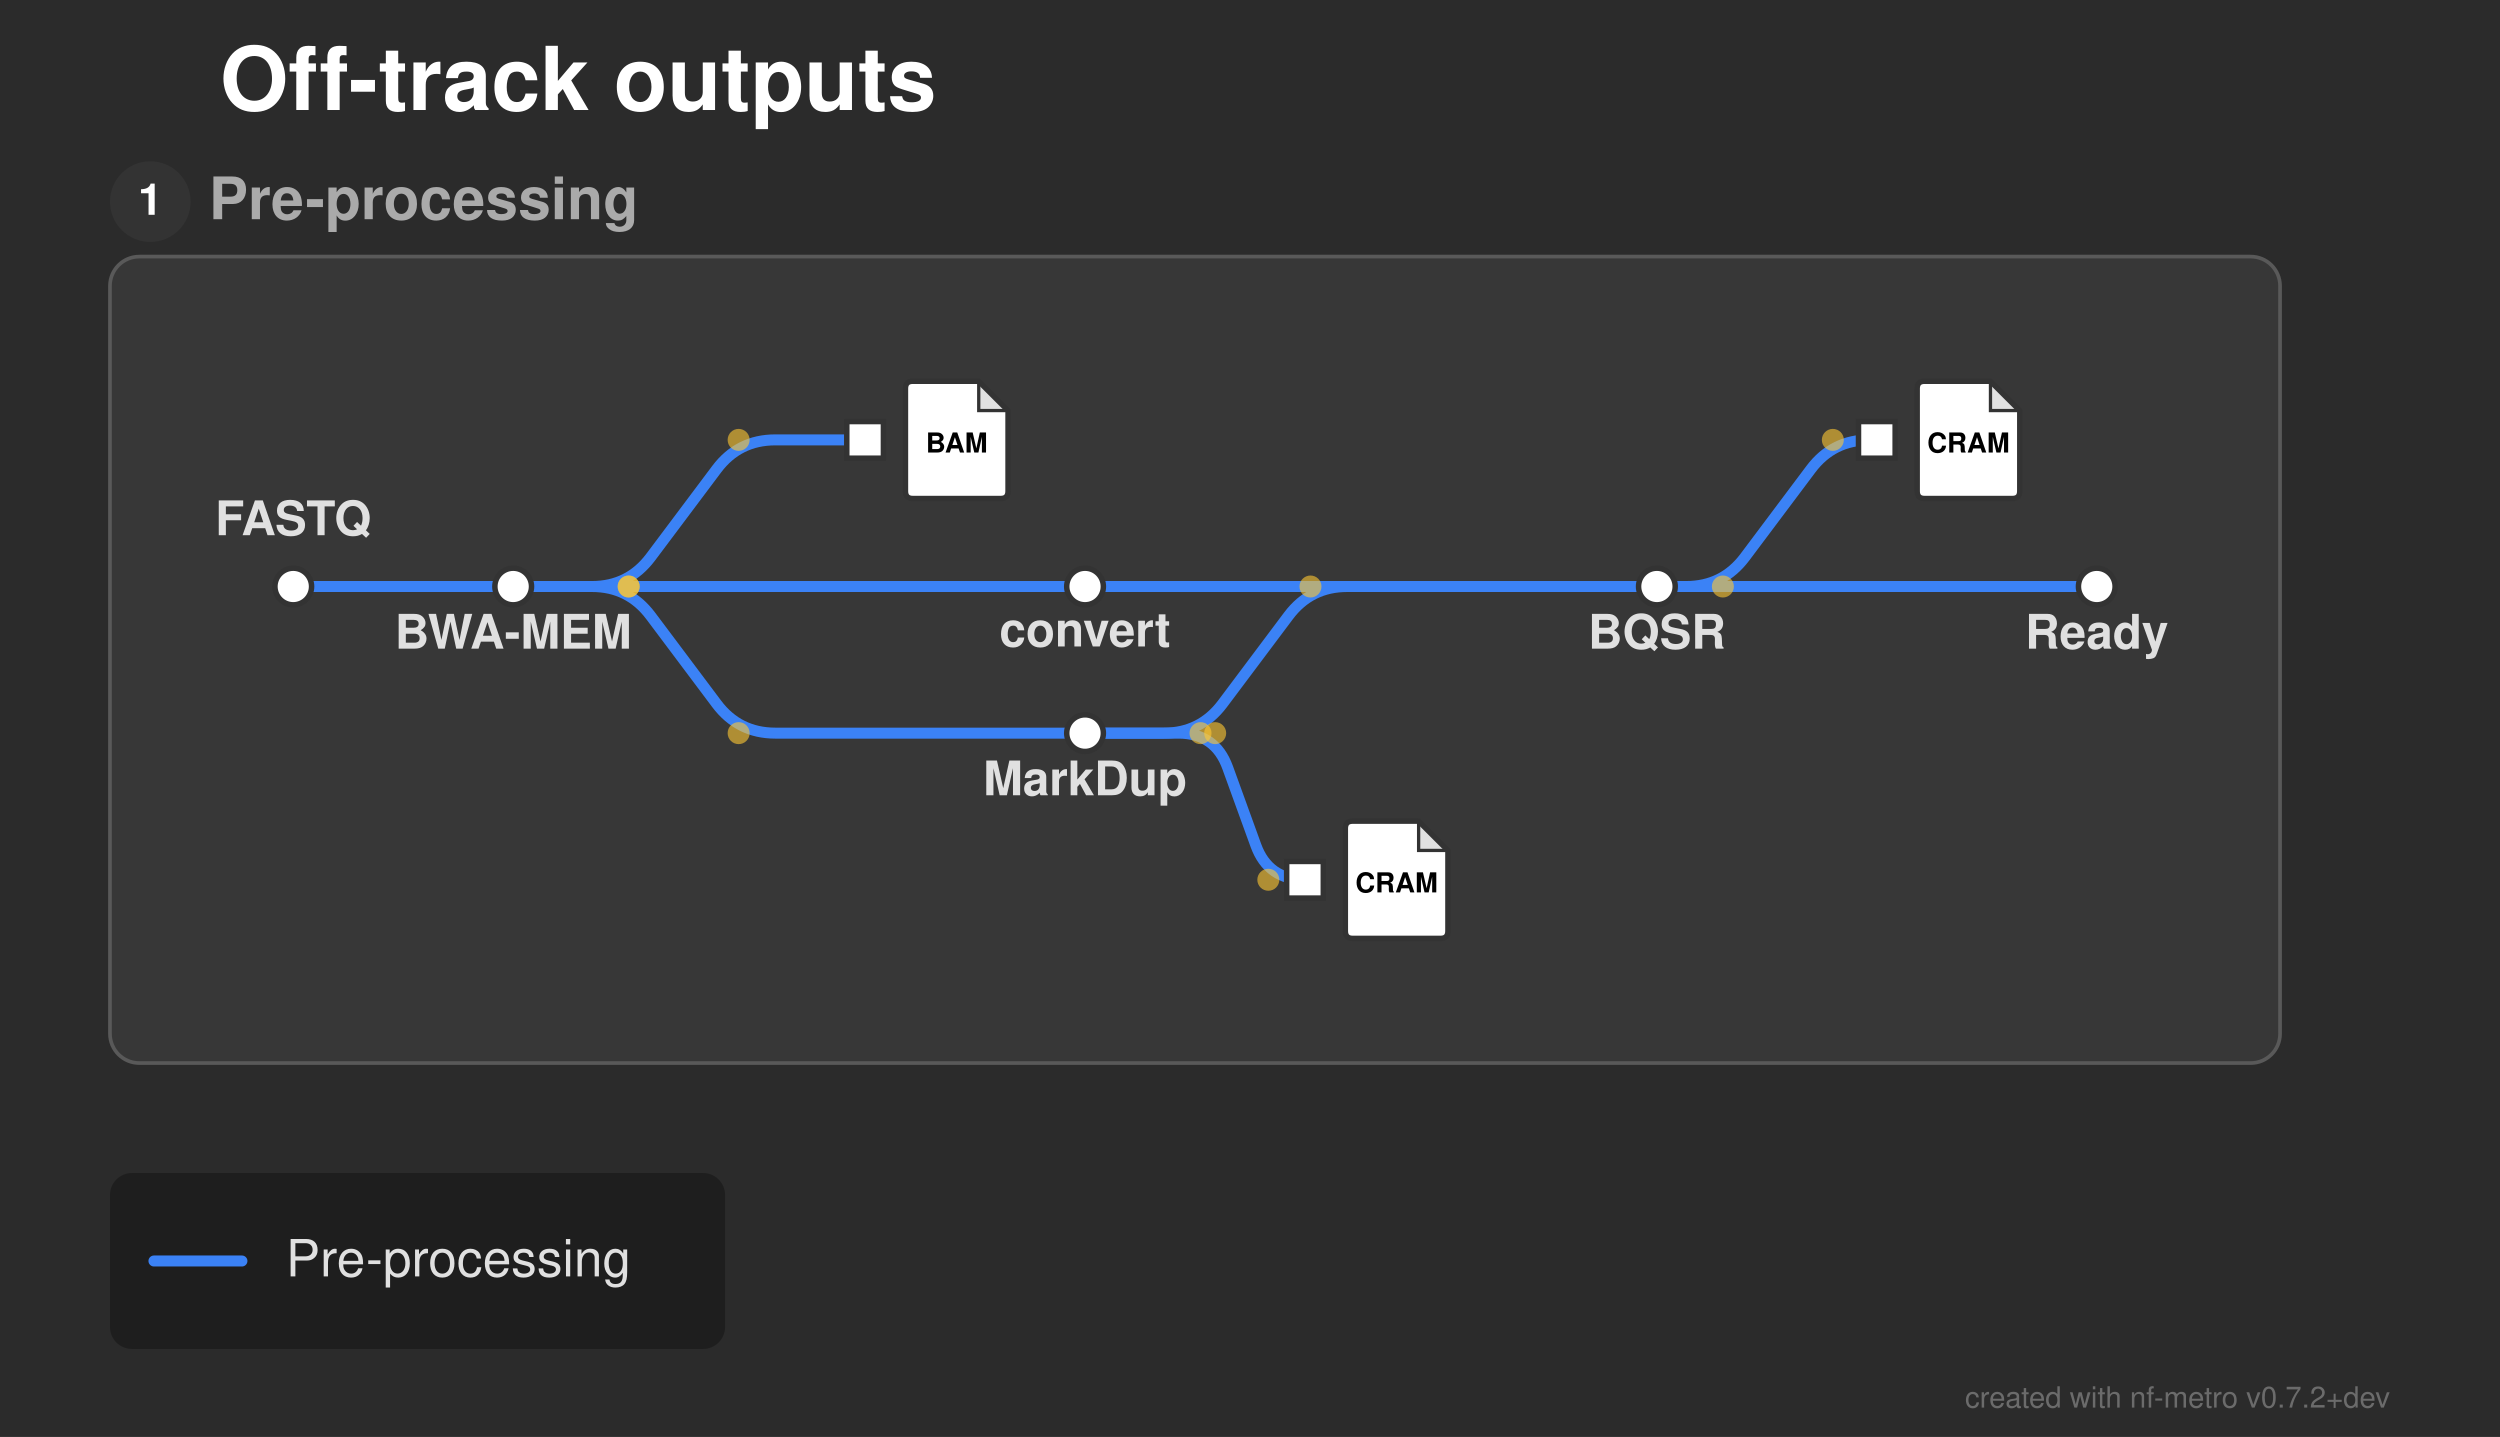
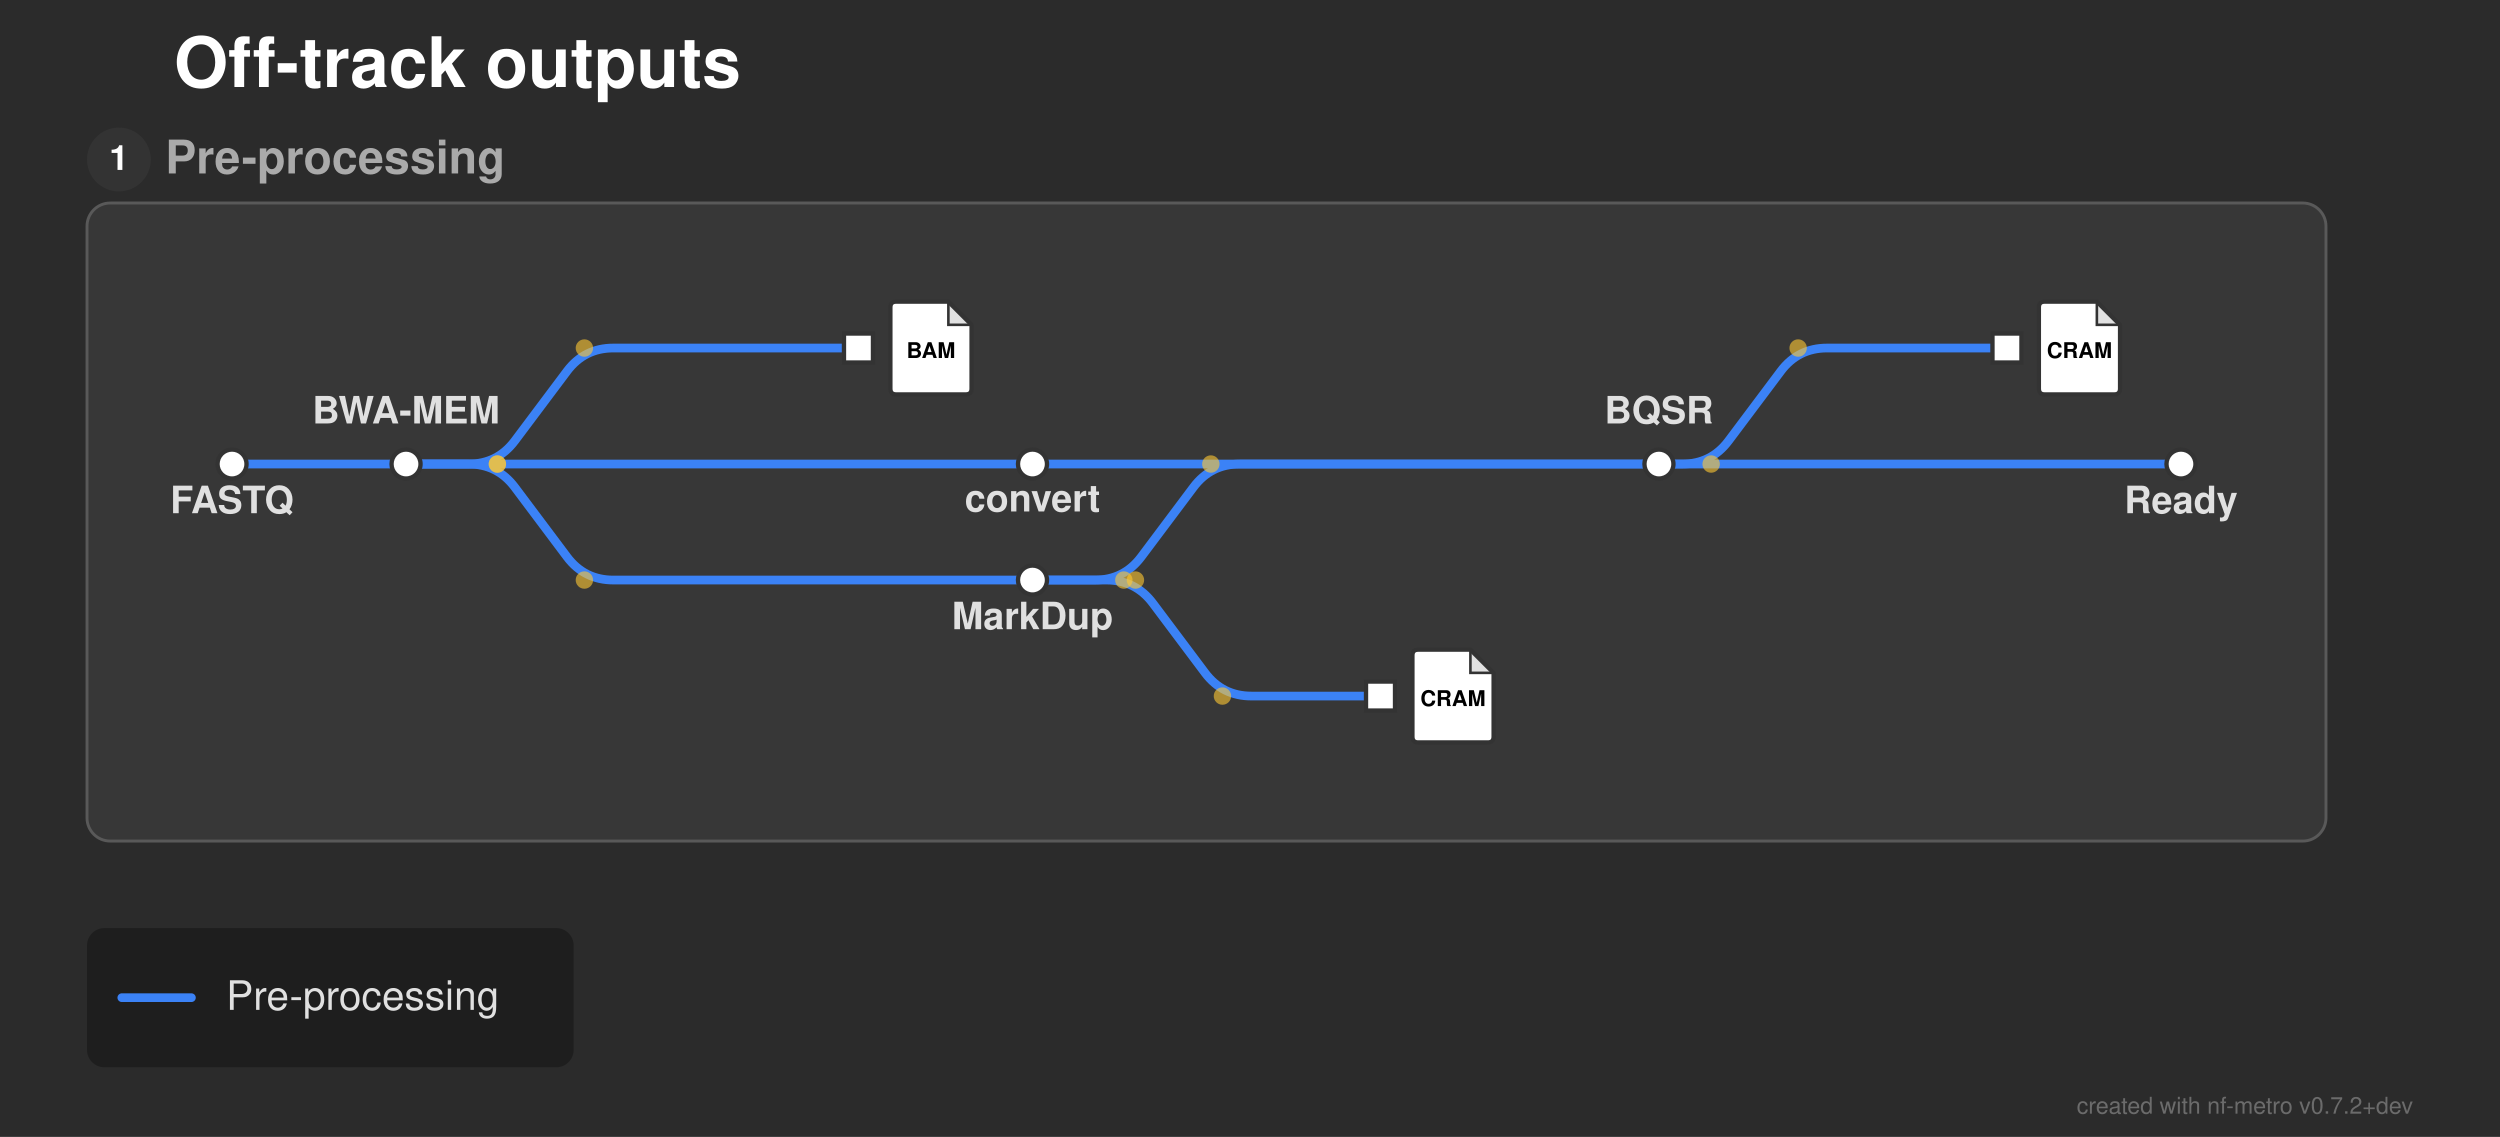
- <svg xmlns="http://www.w3.org/2000/svg" width="682" height="392" viewBox="0 0 682 392">
+ <svg xmlns="http://www.w3.org/2000/svg" width="862" height="392" viewBox="0 0 862 392">
  <defs>
</defs>
-   <rect x="0" y="0" width="682" height="392" fill="#2b2b2b" />
+   <rect x="0" y="0" width="862" height="392" fill="#2b2b2b" />
  <text x="60.0" y="30.0" font-size="24.0" fill="#ffffff" font-family="'Helvetica Neue', Helvetica, Arial, sans-serif" font-weight="bold" class="nf-metro-title">Off-track outputs</text>
-   <rect x="30.0" y="70.0" width="592.0" height="220.0" rx="8" ry="8" fill="#373737" stroke="#595959" stroke-width="1.0" class="nf-metro-section-box" data-section-id="preprocess" data-section-lines="main" />
+   <rect x="30.0" y="70.0" width="772.0" height="220.0" rx="8" ry="8" fill="#373737" stroke="#595959" stroke-width="1.0" class="nf-metro-section-box" data-section-id="preprocess" data-section-lines="main" />
  <circle cx="41.0" cy="55.0" r="11" fill="#333333" class="nf-metro-section-num-circle" data-section-id="preprocess" />
  <text x="41.0" y="55.0" font-size="12" fill="#ffffff" font-family="'Helvetica Neue', Helvetica, Arial, sans-serif" font-weight="bold" text-anchor="middle" dy="0.3em" data-section-id="preprocess">1</text>
  <text x="57.0" y="55.0" font-size="16.0" fill="#aaaaaa" font-family="'Helvetica Neue', Helvetica, Arial, sans-serif" font-weight="bold" dy="0.3em" class="nf-metro-section-label" data-section-id="preprocess">Pre-processing</text>
  <path d="M80.0,160.0 L140.0,160.0" stroke="#3b82f6" stroke-width="3.0" stroke-linecap="round" class="metro-line-main" data-line-id="main" />
-   <path d="M140.0,160.0 L296.0,160.0" stroke="#3b82f6" stroke-width="3.0" stroke-linecap="round" class="metro-line-main" data-line-id="main" />
-   <path d="M140.0,160.0 L161.5,160.0 Q171.5,160.0,177.5,168.0 L195.5,192.0 Q201.5,200.0,211.5,200.0 L296.0,200.0" stroke="#3b82f6" stroke-width="3.0" fill="none" stroke-linecap="round" stroke-linejoin="round" class="metro-line-main" data-line-id="main" />
-   <path d="M296.0,160.0 L452.0,160.0" stroke="#3b82f6" stroke-width="3.0" stroke-linecap="round" class="metro-line-main" data-line-id="main" />
-   <path d="M296.0,200.0 L317.5,200.0 Q327.5,200.0,333.5,192.0 L351.5,168.0 Q357.5,160.0,367.5,160.0 L452.0,160.0" stroke="#3b82f6" stroke-width="3.0" fill="none" stroke-linecap="round" stroke-linejoin="round" class="metro-line-main" data-line-id="main" />
-   <path d="M452.0,160.0 L572.0,160.0" stroke="#3b82f6" stroke-width="3.0" stroke-linecap="round" class="metro-line-main" data-line-id="main" />
-   <path d="M140.0,160.0 L161.5,160.0 Q171.5,160.0,177.5,152.0 L195.5,128.0 Q201.5,120.0,211.5,120.0 L236.0,120.0" stroke="#3b82f6" stroke-width="3.0" fill="none" stroke-linecap="round" stroke-linejoin="round" class="metro-line-main" data-line-id="main" />
-   <path d="M296.0,200.0 L321.5,200.0 Q331.5,200.0,334.908,209.401 L342.592,230.599 Q346.0,240.0,356.0,240.0 L356.0,240.0" stroke="#3b82f6" stroke-width="3.0" fill="none" stroke-linecap="round" stroke-linejoin="round" class="metro-line-main" data-line-id="main" />
-   <path d="M452.0,160.0 L460.0,160.0 Q470.0,160.0,476.0,152.0 L494.0,128.0 Q500.0,120.0,510.0,120.0 L512.0,120.0" stroke="#3b82f6" stroke-width="3.0" fill="none" stroke-linecap="round" stroke-linejoin="round" class="metro-line-main" data-line-id="main" />
+   <path d="M140.0,160.0 L356.0,160.0" stroke="#3b82f6" stroke-width="3.0" stroke-linecap="round" class="metro-line-main" data-line-id="main" />
+   <path d="M140.0,160.0 L161.5,160.0 Q171.5,160.0,177.5,168.0 L195.5,192.0 Q201.5,200.0,211.5,200.0 L356.0,200.0" stroke="#3b82f6" stroke-width="3.0" fill="none" stroke-linecap="round" stroke-linejoin="round" class="metro-line-main" data-line-id="main" />
+   <path d="M356.0,160.0 L572.0,160.0" stroke="#3b82f6" stroke-width="3.0" stroke-linecap="round" class="metro-line-main" data-line-id="main" />
+   <path d="M356.0,200.0 L377.5,200.0 Q387.5,200.0,393.5,192.0 L411.5,168.0 Q417.5,160.0,427.5,160.0 L572.0,160.0" stroke="#3b82f6" stroke-width="3.0" fill="none" stroke-linecap="round" stroke-linejoin="round" class="metro-line-main" data-line-id="main" />
+   <path d="M572.0,160.0 L752.0,160.0" stroke="#3b82f6" stroke-width="3.0" stroke-linecap="round" class="metro-line-main" data-line-id="main" />
+   <path d="M140.0,160.0 L161.5,160.0 Q171.5,160.0,177.5,152.0 L195.5,128.0 Q201.5,120.0,211.5,120.0 L296.0,120.0" stroke="#3b82f6" stroke-width="3.0" fill="none" stroke-linecap="round" stroke-linejoin="round" class="metro-line-main" data-line-id="main" />
+   <path d="M356.0,200.0 L381.5,200.0 Q391.5,200.0,397.5,208.0 L415.5,232.0 Q421.5,240.0,431.5,240.0 L476.0,240.0" stroke="#3b82f6" stroke-width="3.0" fill="none" stroke-linecap="round" stroke-linejoin="round" class="metro-line-main" data-line-id="main" />
+   <path d="M572.0,160.0 L580.0,160.0 Q590.0,160.0,596.0,152.0 L614.0,128.0 Q620.0,120.0,630.0,120.0 L692.0,120.0" stroke="#3b82f6" stroke-width="3.0" fill="none" stroke-linecap="round" stroke-linejoin="round" class="metro-line-main" data-line-id="main" />
  <rect x="75.0" y="155.0" width="10.0" height="10.0" rx="5.0" ry="5.0" fill="#ffffff" stroke="#333333" stroke-width="1.5" class="nf-metro-station" data-station-id="fastq" data-station-lines="main" data-station-label="FASTQ" data-section-id="preprocess" data-section-name="Pre-processing" />
  <rect x="135.0" y="155.0" width="10.0" height="10.0" rx="5.0" ry="5.0" fill="#ffffff" stroke="#333333" stroke-width="1.5" class="nf-metro-station" data-station-id="bwa" data-station-lines="main" data-station-label="BWA-MEM" data-section-id="preprocess" data-section-name="Pre-processing" />
-   <rect x="291.0" y="155.0" width="10.0" height="10.0" rx="5.0" ry="5.0" fill="#ffffff" stroke="#333333" stroke-width="1.5" class="nf-metro-station" data-station-id="convert" data-station-lines="main" data-station-label="convert" data-section-id="preprocess" data-section-name="Pre-processing" />
-   <rect x="291.0" y="195.0" width="10.0" height="10.0" rx="5.0" ry="5.0" fill="#ffffff" stroke="#333333" stroke-width="1.5" class="nf-metro-station" data-station-id="markdup" data-station-lines="main" data-station-label="MarkDup" data-section-id="preprocess" data-section-name="Pre-processing" />
-   <rect x="447.0" y="155.0" width="10.0" height="10.0" rx="5.0" ry="5.0" fill="#ffffff" stroke="#333333" stroke-width="1.5" class="nf-metro-station" data-station-id="bqsr" data-station-lines="main" data-station-label="BQSR" data-section-id="preprocess" data-section-name="Pre-processing" />
-   <rect x="567.0" y="155.0" width="10.0" height="10.0" rx="5.0" ry="5.0" fill="#ffffff" stroke="#333333" stroke-width="1.5" class="nf-metro-station" data-station-id="ready" data-station-lines="main" data-station-label="Ready" data-section-id="preprocess" data-section-name="Pre-processing" />
-   <rect x="231.0" y="115.0" width="10.0" height="10.0" fill="#ffffff" stroke="#333333" stroke-width="1.5" class="nf-metro-station" data-station-id="bam_mapped" data-station-lines="main" data-station-label="bam_mapped" data-section-id="preprocess" data-section-name="Pre-processing" />
+   <rect x="351.0" y="155.0" width="10.0" height="10.0" rx="5.0" ry="5.0" fill="#ffffff" stroke="#333333" stroke-width="1.5" class="nf-metro-station" data-station-id="convert" data-station-lines="main" data-station-label="convert" data-section-id="preprocess" data-section-name="Pre-processing" />
+   <rect x="351.0" y="195.0" width="10.0" height="10.0" rx="5.0" ry="5.0" fill="#ffffff" stroke="#333333" stroke-width="1.5" class="nf-metro-station" data-station-id="markdup" data-station-lines="main" data-station-label="MarkDup" data-section-id="preprocess" data-section-name="Pre-processing" />
+   <rect x="567.0" y="155.0" width="10.0" height="10.0" rx="5.0" ry="5.0" fill="#ffffff" stroke="#333333" stroke-width="1.5" class="nf-metro-station" data-station-id="bqsr" data-station-lines="main" data-station-label="BQSR" data-section-id="preprocess" data-section-name="Pre-processing" />
+   <rect x="747.0" y="155.0" width="10.0" height="10.0" rx="5.0" ry="5.0" fill="#ffffff" stroke="#333333" stroke-width="1.5" class="nf-metro-station" data-station-id="ready" data-station-lines="main" data-station-label="Ready" data-section-id="preprocess" data-section-name="Pre-processing" />
+   <rect x="291.0" y="115.0" width="10.0" height="10.0" fill="#ffffff" stroke="#333333" stroke-width="1.5" class="nf-metro-station" data-station-id="bam_mapped" data-station-lines="main" data-station-label="bam_mapped" data-section-id="preprocess" data-section-name="Pre-processing" />
  <g data-station-id="bam_mapped">
-     <path d="M249.0,104.0 L267.0,104.0 L275.0,112.0 L275.0,134.0 Q275.0,136.0,273.0,136.0 L249.0,136.0 Q247.0,136.0,247.0,134.0 L247.0,106.0 Q247.0,104.0,249.0,104.0 Z" fill="#ffffff" stroke="#333333" stroke-width="1.5" stroke-linejoin="round" />
-     <path d="M267.0,104.0 L267.0,112.0 L275.0,112.0 Z" fill="#333333" opacity="0.15" stroke="none" />
-     <path d="M267.0,104.0 L267.0,112.0 L275.0,112.0" fill="none" stroke="#333333" stroke-width="0.9" />
-     <text x="261.0" y="121.2" font-size="7.5" fill="#000000" font-family="'Helvetica Neue', Helvetica, Arial, sans-serif" font-weight="bold" text-anchor="middle" dy="0.3em">BAM</text>
+     <path d="M309.0,104.0 L327.0,104.0 L335.0,112.0 L335.0,134.0 Q335.0,136.0,333.0,136.0 L309.0,136.0 Q307.0,136.0,307.0,134.0 L307.0,106.0 Q307.0,104.0,309.0,104.0 Z" fill="#ffffff" stroke="#333333" stroke-width="1.5" stroke-linejoin="round" />
+     <path d="M327.0,104.0 L327.0,112.0 L335.0,112.0 Z" fill="#333333" opacity="0.15" stroke="none" />
+     <path d="M327.0,104.0 L327.0,112.0 L335.0,112.0" fill="none" stroke="#333333" stroke-width="0.9" />
+     <text x="321.0" y="121.2" font-size="7.5" fill="#000000" font-family="'Helvetica Neue', Helvetica, Arial, sans-serif" font-weight="bold" text-anchor="middle" dy="0.3em">BAM</text>
  </g>
-   <rect x="351.0" y="235.0" width="10.0" height="10.0" fill="#ffffff" stroke="#333333" stroke-width="1.5" class="nf-metro-station" data-station-id="dedup_cram" data-station-lines="main" data-station-label="dedup_cram" data-section-id="preprocess" data-section-name="Pre-processing" />
+   <rect x="471.0" y="235.0" width="10.0" height="10.0" fill="#ffffff" stroke="#333333" stroke-width="1.5" class="nf-metro-station" data-station-id="dedup_cram" data-station-lines="main" data-station-label="dedup_cram" data-section-id="preprocess" data-section-name="Pre-processing" />
  <g data-station-id="dedup_cram">
-     <path d="M369.0,224.0 L387.0,224.0 L395.0,232.0 L395.0,254.0 Q395.0,256.0,393.0,256.0 L369.0,256.0 Q367.0,256.0,367.0,254.0 L367.0,226.0 Q367.0,224.0,369.0,224.0 Z" fill="#ffffff" stroke="#333333" stroke-width="1.5" stroke-linejoin="round" />
-     <path d="M387.0,224.0 L387.0,232.0 L395.0,232.0 Z" fill="#333333" opacity="0.15" stroke="none" />
-     <path d="M387.0,224.0 L387.0,232.0 L395.0,232.0" fill="none" stroke="#333333" stroke-width="0.9" />
-     <text x="381.0" y="241.2" font-size="7.5" fill="#000000" font-family="'Helvetica Neue', Helvetica, Arial, sans-serif" font-weight="bold" text-anchor="middle" dy="0.3em">CRAM</text>
+     <path d="M489.0,224.0 L507.0,224.0 L515.0,232.0 L515.0,254.0 Q515.0,256.0,513.0,256.0 L489.0,256.0 Q487.0,256.0,487.0,254.0 L487.0,226.0 Q487.0,224.0,489.0,224.0 Z" fill="#ffffff" stroke="#333333" stroke-width="1.5" stroke-linejoin="round" />
+     <path d="M507.0,224.0 L507.0,232.0 L515.0,232.0 Z" fill="#333333" opacity="0.15" stroke="none" />
+     <path d="M507.0,224.0 L507.0,232.0 L515.0,232.0" fill="none" stroke="#333333" stroke-width="0.9" />
+     <text x="501.0" y="241.2" font-size="7.5" fill="#000000" font-family="'Helvetica Neue', Helvetica, Arial, sans-serif" font-weight="bold" text-anchor="middle" dy="0.3em">CRAM</text>
  </g>
-   <rect x="507.0" y="115.0" width="10.0" height="10.0" fill="#ffffff" stroke="#333333" stroke-width="1.5" class="nf-metro-station" data-station-id="recal_cram" data-station-lines="main" data-station-label="recal_cram" data-section-id="preprocess" data-section-name="Pre-processing" />
+   <rect x="687.0" y="115.0" width="10.0" height="10.0" fill="#ffffff" stroke="#333333" stroke-width="1.5" class="nf-metro-station" data-station-id="recal_cram" data-station-lines="main" data-station-label="recal_cram" data-section-id="preprocess" data-section-name="Pre-processing" />
  <g data-station-id="recal_cram">
-     <path d="M525.0,104.0 L543.0,104.0 L551.0,112.0 L551.0,134.0 Q551.0,136.0,549.0,136.0 L525.0,136.0 Q523.0,136.0,523.0,134.0 L523.0,106.0 Q523.0,104.0,525.0,104.0 Z" fill="#ffffff" stroke="#333333" stroke-width="1.5" stroke-linejoin="round" />
-     <path d="M543.0,104.0 L543.0,112.0 L551.0,112.0 Z" fill="#333333" opacity="0.15" stroke="none" />
-     <path d="M543.0,104.0 L543.0,112.0 L551.0,112.0" fill="none" stroke="#333333" stroke-width="0.9" />
-     <text x="537.0" y="121.2" font-size="7.5" fill="#000000" font-family="'Helvetica Neue', Helvetica, Arial, sans-serif" font-weight="bold" text-anchor="middle" dy="0.3em">CRAM</text>
+     <path d="M705.0,104.0 L723.0,104.0 L731.0,112.0 L731.0,134.0 Q731.0,136.0,729.0,136.0 L705.0,136.0 Q703.0,136.0,703.0,134.0 L703.0,106.0 Q703.0,104.0,705.0,104.0 Z" fill="#ffffff" stroke="#333333" stroke-width="1.5" stroke-linejoin="round" />
+     <path d="M723.0,104.0 L723.0,112.0 L731.0,112.0 Z" fill="#333333" opacity="0.15" stroke="none" />
+     <path d="M723.0,104.0 L723.0,112.0 L731.0,112.0" fill="none" stroke="#333333" stroke-width="0.9" />
+     <text x="717.0" y="121.2" font-size="7.5" fill="#000000" font-family="'Helvetica Neue', Helvetica, Arial, sans-serif" font-weight="bold" text-anchor="middle" dy="0.3em">CRAM</text>
  </g>
-   <text x="80.0" y="146.0" font-size="13.0" fill="#e0e0e0" font-family="'Helvetica Neue', Helvetica, Arial, sans-serif" font-weight="bold" text-anchor="middle" dominant-baseline="auto" data-station-id="fastq" class="nf-metro-station-label">FASTQ</text>
-   <text x="140.0" y="171.0" font-size="13.0" fill="#e0e0e0" font-family="'Helvetica Neue', Helvetica, Arial, sans-serif" font-weight="bold" text-anchor="middle" dominant-baseline="hanging" data-station-id="bwa" class="nf-metro-station-label">BWA-MEM</text>
-   <text x="296.0" y="170.4" font-size="13.0" fill="#e0e0e0" font-family="'Helvetica Neue', Helvetica, Arial, sans-serif" font-weight="bold" text-anchor="middle" dominant-baseline="hanging" data-station-id="convert" class="nf-metro-station-label">convert</text>
-   <text x="296.0" y="211.0" font-size="13.0" fill="#e0e0e0" font-family="'Helvetica Neue', Helvetica, Arial, sans-serif" font-weight="bold" text-anchor="middle" dominant-baseline="hanging" data-station-id="markdup" class="nf-metro-station-label">MarkDup</text>
-   <text x="452.0" y="171.0" font-size="13.0" fill="#e0e0e0" font-family="'Helvetica Neue', Helvetica, Arial, sans-serif" font-weight="bold" text-anchor="middle" dominant-baseline="hanging" data-station-id="bqsr" class="nf-metro-station-label">BQSR</text>
-   <text x="572.0" y="171.0" font-size="13.0" fill="#e0e0e0" font-family="'Helvetica Neue', Helvetica, Arial, sans-serif" font-weight="bold" text-anchor="middle" dominant-baseline="hanging" data-station-id="ready" class="nf-metro-station-label">Ready</text>
+   <text x="80.0" y="171.0" font-size="13.0" fill="#e0e0e0" font-family="'Helvetica Neue', Helvetica, Arial, sans-serif" font-weight="bold" text-anchor="middle" dominant-baseline="hanging" data-station-id="fastq" class="nf-metro-station-label">FASTQ</text>
+   <text x="140.0" y="146.0" font-size="13.0" fill="#e0e0e0" font-family="'Helvetica Neue', Helvetica, Arial, sans-serif" font-weight="bold" text-anchor="middle" dominant-baseline="auto" data-station-id="bwa" class="nf-metro-station-label">BWA-MEM</text>
+   <text x="356.0" y="170.4" font-size="13.0" fill="#e0e0e0" font-family="'Helvetica Neue', Helvetica, Arial, sans-serif" font-weight="bold" text-anchor="middle" dominant-baseline="hanging" data-station-id="convert" class="nf-metro-station-label">convert</text>
+   <text x="356.0" y="211.0" font-size="13.0" fill="#e0e0e0" font-family="'Helvetica Neue', Helvetica, Arial, sans-serif" font-weight="bold" text-anchor="middle" dominant-baseline="hanging" data-station-id="markdup" class="nf-metro-station-label">MarkDup</text>
+   <text x="572.0" y="146.0" font-size="13.0" fill="#e0e0e0" font-family="'Helvetica Neue', Helvetica, Arial, sans-serif" font-weight="bold" text-anchor="middle" dominant-baseline="auto" data-station-id="bqsr" class="nf-metro-station-label">BQSR</text>
+   <text x="752.0" y="171.0" font-size="13.0" fill="#e0e0e0" font-family="'Helvetica Neue', Helvetica, Arial, sans-serif" font-weight="bold" text-anchor="middle" dominant-baseline="hanging" data-station-id="ready" class="nf-metro-station-label">Ready</text>
  <circle cx="171.5" cy="160.0" r="3.0" fill="rgba(255, 200, 50, 0.6)" />
  <circle cx="201.5" cy="200.0" r="3.0" fill="rgba(255, 200, 50, 0.6)" />
-   <circle cx="327.5" cy="200.0" r="3.0" fill="rgba(255, 200, 50, 0.6)" />
-   <circle cx="357.5" cy="160.0" r="3.0" fill="rgba(255, 200, 50, 0.6)" />
+   <circle cx="387.5" cy="200.0" r="3.0" fill="rgba(255, 200, 50, 0.6)" />
+   <circle cx="417.5" cy="160.0" r="3.0" fill="rgba(255, 200, 50, 0.6)" />
  <circle cx="171.5" cy="160.0" r="3.0" fill="rgba(255, 200, 50, 0.6)" />
  <circle cx="201.5" cy="120.0" r="3.0" fill="rgba(255, 200, 50, 0.6)" />
-   <circle cx="331.5" cy="200.0" r="3.0" fill="rgba(255, 200, 50, 0.6)" />
-   <circle cx="346.0" cy="240.0" r="3.0" fill="rgba(255, 200, 50, 0.6)" />
-   <circle cx="470.0" cy="160.0" r="3.0" fill="rgba(255, 200, 50, 0.6)" />
-   <circle cx="500.0" cy="120.0" r="3.0" fill="rgba(255, 200, 50, 0.6)" />
+   <circle cx="391.5" cy="200.0" r="3.0" fill="rgba(255, 200, 50, 0.6)" />
+   <circle cx="421.5" cy="240.0" r="3.0" fill="rgba(255, 200, 50, 0.6)" />
+   <circle cx="590.0" cy="160.0" r="3.0" fill="rgba(255, 200, 50, 0.6)" />
+   <circle cx="620.0" cy="120.0" r="3.0" fill="rgba(255, 200, 50, 0.6)" />
  <rect x="30.0" y="320.0" width="167.8" height="48.0" rx="6" ry="6" fill="rgba(0, 0, 0, 0.3)" />
  <path d="M42.0,344.0 L66.0,344.0" stroke="#3b82f6" stroke-width="3.0" stroke-linecap="round" />
  <text x="78.0" y="344.0" font-size="14.0" fill="#e0e0e0" font-family="'Helvetica Neue', Helvetica, Arial, sans-serif" dy="0.3em">Pre-processing</text>
-   <text x="652.0" y="384.0" font-size="8" fill="rgba(150, 150, 150, 0.6)" font-family="'Helvetica Neue', Helvetica, Arial, sans-serif" text-anchor="end">created with nf-metro v0.7.2+dev</text>
+   <text x="832.0" y="384.0" font-size="8" fill="rgba(150, 150, 150, 0.6)" font-family="'Helvetica Neue', Helvetica, Arial, sans-serif" text-anchor="end">created with nf-metro v0.7.2+dev</text>
</svg>
